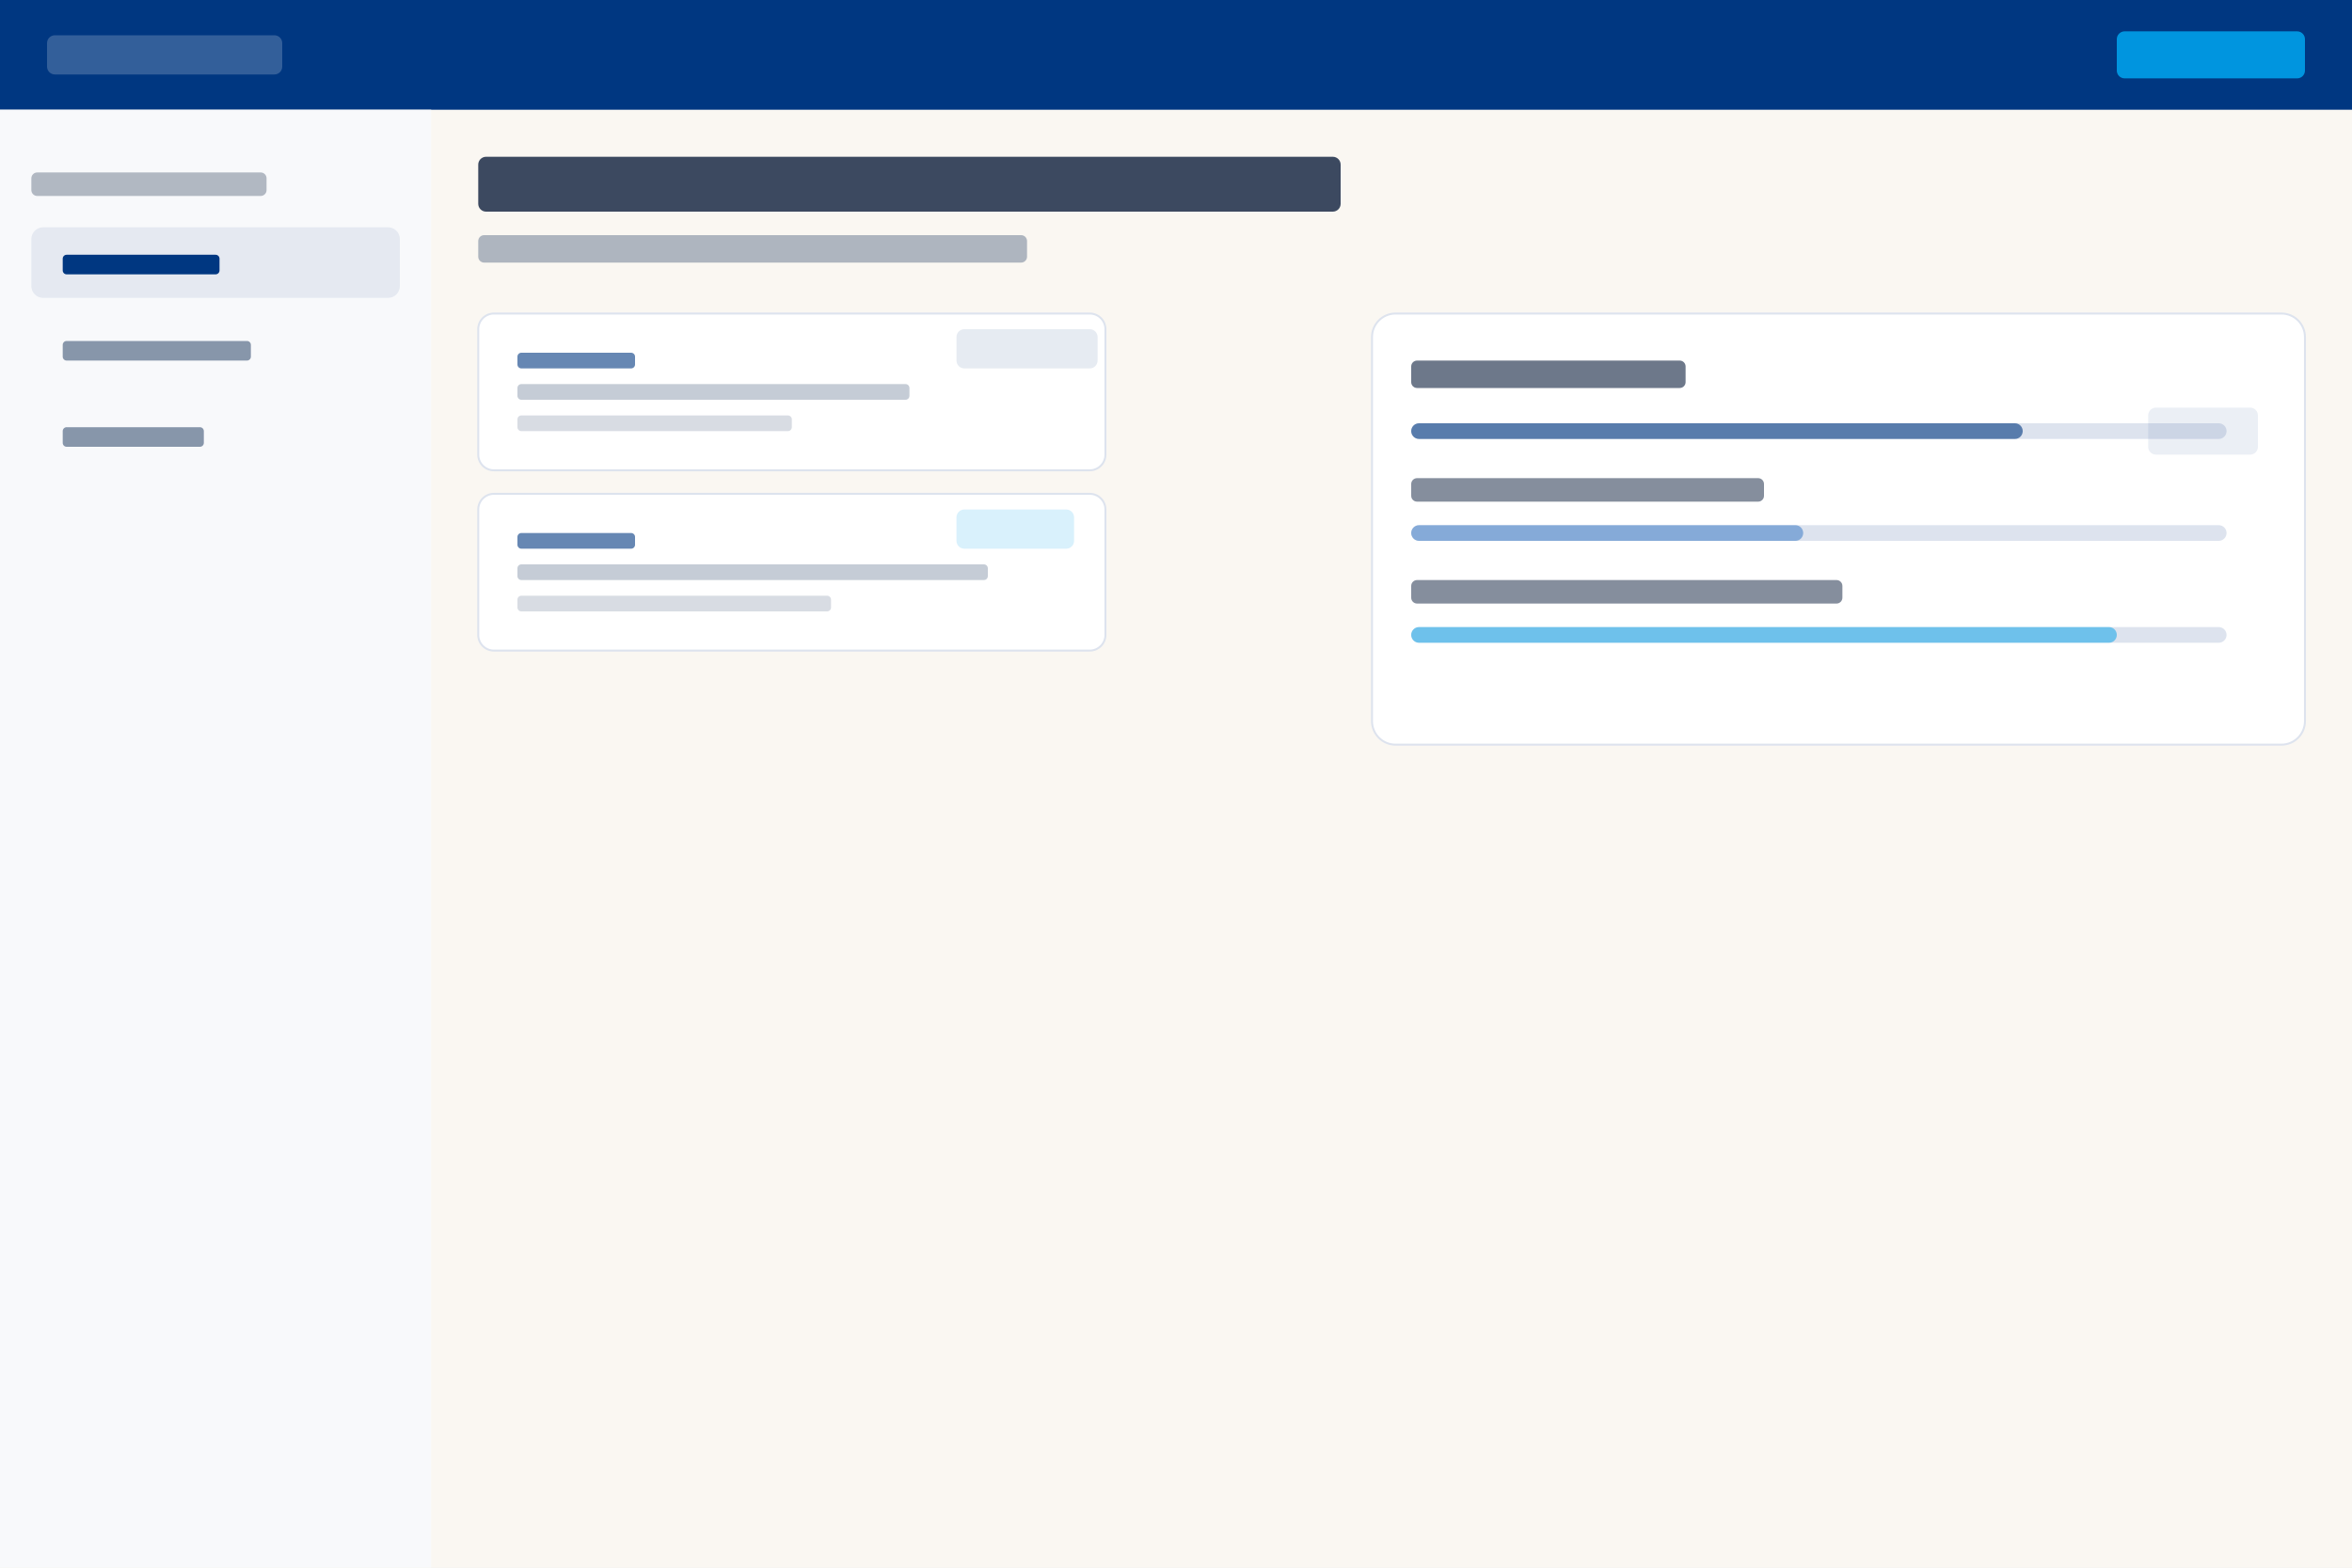
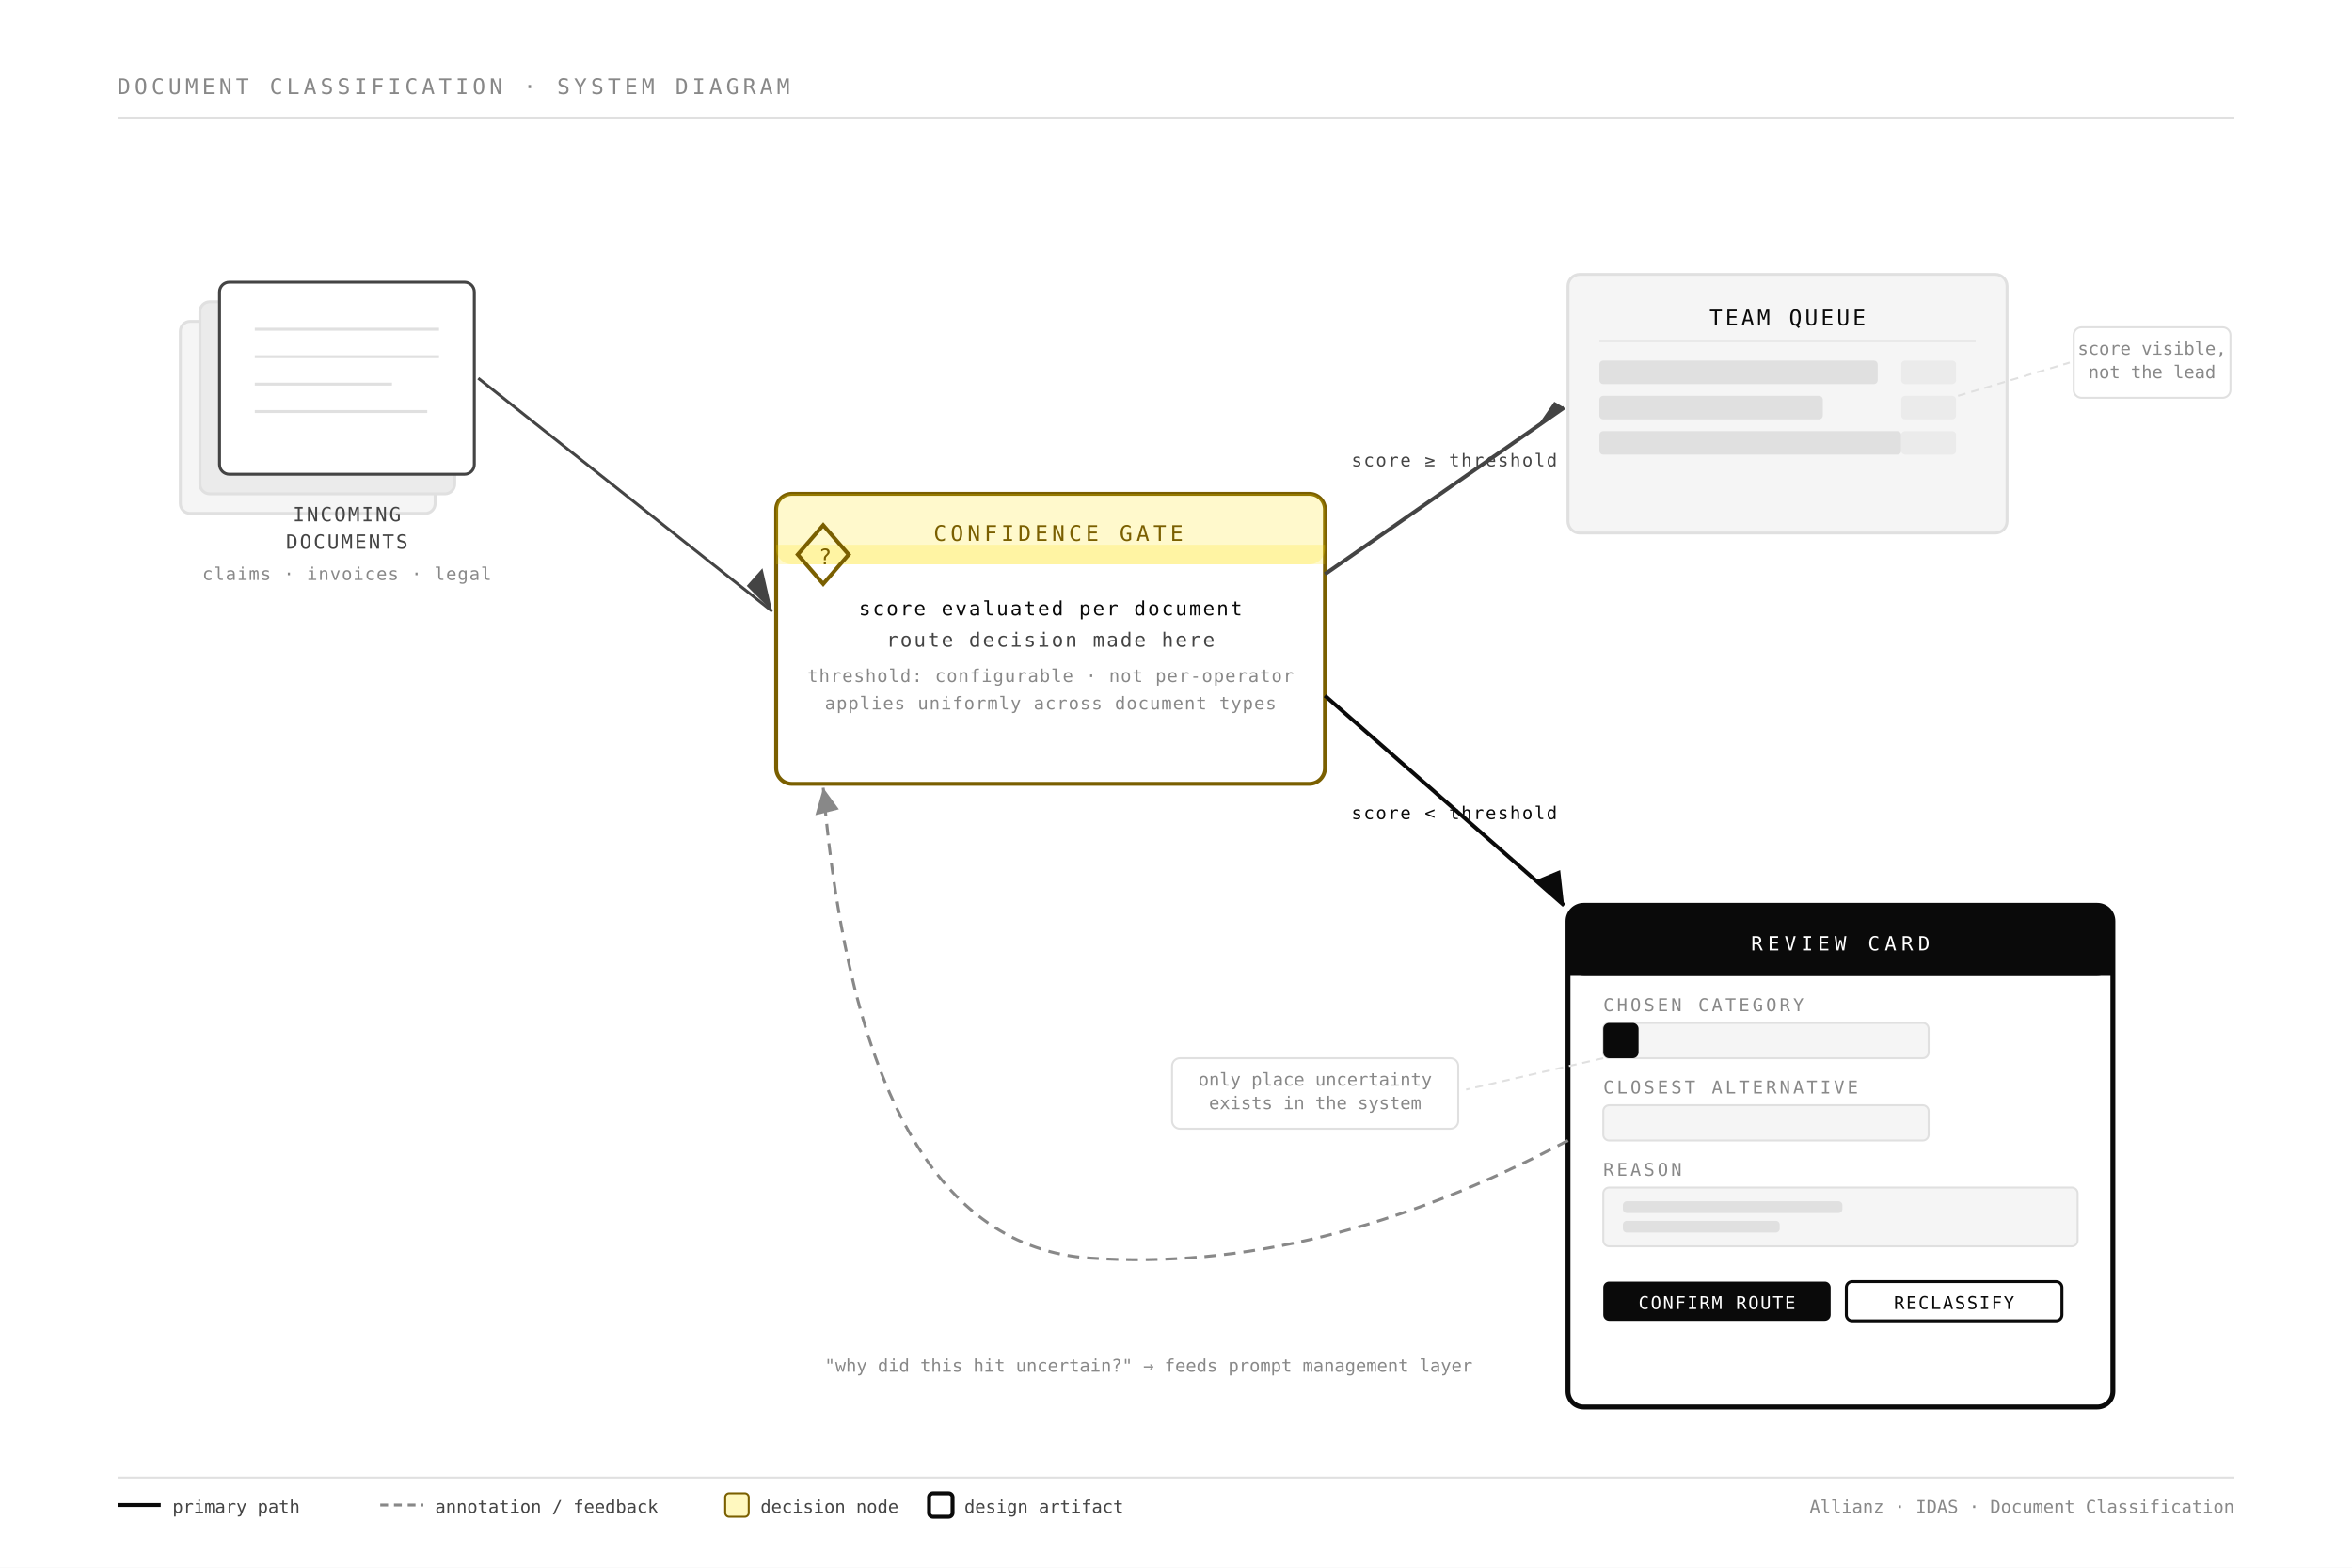
<svg xmlns="http://www.w3.org/2000/svg" width="1200" height="800" viewBox="0 0 1200 800" fill="none">
-   <rect width="1200" height="800" fill="#FAF7F2" />
-   <rect width="1200" height="56" fill="#003781" />
-   <rect x="24" y="18" width="120" height="20" rx="4" fill="white" fill-opacity="0.2" />
-   <rect x="1080" y="16" width="96" height="24" rx="4" fill="#00A0E9" fill-opacity="0.9" />
-   <rect x="0" y="56" width="220" height="744" fill="#FFFFFF" />
-   <rect x="0" y="56" width="220" height="744" fill="#003781" fill-opacity="0.03" />
-   <rect x="16" y="88" width="120" height="12" rx="3" fill="#0D1F3C" fill-opacity="0.3" />
-   <rect x="16" y="116" width="188" height="36" rx="6" fill="#003781" fill-opacity="0.08" />
-   <rect x="32" y="130" width="80" height="10" rx="2" fill="#003781" />
-   <rect x="16" y="160" width="188" height="36" rx="6" fill="transparent" />
-   <rect x="32" y="174" width="96" height="10" rx="2" fill="#3D5475" fill-opacity="0.6" />
-   <rect x="16" y="204" width="188" height="36" rx="6" fill="transparent" />
-   <rect x="32" y="218" width="72" height="10" rx="2" fill="#3D5475" fill-opacity="0.6" />
-   <rect x="244" y="80" width="440" height="28" rx="4" fill="#0D1F3C" fill-opacity="0.8" />
-   <rect x="244" y="120" width="280" height="14" rx="3" fill="#3D5475" fill-opacity="0.4" />
-   <rect x="244" y="160" width="320" height="80" rx="8" fill="white" stroke="#DDE3EE" />
-   <rect x="264" y="180" width="60" height="8" rx="2" fill="#003781" fill-opacity="0.6" />
-   <rect x="264" y="196" width="200" height="8" rx="2" fill="#3D5475" fill-opacity="0.3" />
-   <rect x="264" y="212" width="140" height="8" rx="2" fill="#3D5475" fill-opacity="0.2" />
-   <rect x="488" y="168" width="72" height="20" rx="4" fill="#003781" fill-opacity="0.1" />
-   <rect x="244" y="252" width="320" height="80" rx="8" fill="white" stroke="#DDE3EE" />
-   <rect x="264" y="272" width="60" height="8" rx="2" fill="#003781" fill-opacity="0.6" />
-   <rect x="264" y="288" width="240" height="8" rx="2" fill="#3D5475" fill-opacity="0.3" />
-   <rect x="264" y="304" width="160" height="8" rx="2" fill="#3D5475" fill-opacity="0.2" />
-   <rect x="488" y="260" width="60" height="20" rx="4" fill="#00A0E9" fill-opacity="0.15" />
-   <rect x="700" y="160" width="476" height="220" rx="12" fill="white" stroke="#DDE3EE" />
-   <rect x="720" y="184" width="140" height="14" rx="3" fill="#0D1F3C" fill-opacity="0.6" />
-   <rect x="720" y="216" width="416" height="8" rx="4" fill="#DDE3EE" />
-   <rect x="720" y="216" width="312" height="8" rx="4" fill="#003781" fill-opacity="0.6" />
-   <rect x="1096" y="208" width="56" height="24" rx="4" fill="#003781" fill-opacity="0.08" />
-   <rect x="720" y="244" width="180" height="12" rx="3" fill="#0D1F3C" fill-opacity="0.5" />
-   <rect x="720" y="268" width="416" height="8" rx="4" fill="#DDE3EE" />
-   <rect x="720" y="268" width="200" height="8" rx="4" fill="#0057B8" fill-opacity="0.4" />
-   <rect x="720" y="296" width="220" height="12" rx="3" fill="#0D1F3C" fill-opacity="0.5" />
-   <rect x="720" y="320" width="416" height="8" rx="4" fill="#DDE3EE" />
-   <rect x="720" y="320" width="360" height="8" rx="4" fill="#00A0E9" fill-opacity="0.5" />
+   <rect width="1200" height="800" fill="#FFFFFF" />
+   <text x="60" y="48" font-family="monospace" font-size="11" letter-spacing="2" fill="#888888">DOCUMENT CLASSIFICATION  ·  SYSTEM DIAGRAM</text>
+   <line x1="60" y1="60" x2="1140" y2="60" stroke="#E0E0E0" stroke-width="1" />
+   <rect x="92" y="164" width="130" height="98" rx="5" fill="#F5F5F5" stroke="#E0E0E0" stroke-width="1.5" />
+   <rect x="102" y="154" width="130" height="98" rx="5" fill="#EBEBEB" stroke="#E0E0E0" stroke-width="1.5" />
+   <rect x="112" y="144" width="130" height="98" rx="5" fill="#FFFFFF" stroke="#444444" stroke-width="1.5" />
+   <line x1="130" y1="168" x2="224" y2="168" stroke="#E0E0E0" stroke-width="1.5" />
+   <line x1="130" y1="182" x2="224" y2="182" stroke="#E0E0E0" stroke-width="1.5" />
+   <line x1="130" y1="196" x2="200" y2="196" stroke="#E0E0E0" stroke-width="1.5" />
+   <line x1="130" y1="210" x2="218" y2="210" stroke="#E0E0E0" stroke-width="1.5" />
+   <text x="177" y="266" font-family="monospace" font-size="10" letter-spacing="1" fill="#444444" text-anchor="middle">INCOMING</text>
+   <text x="177" y="280" font-family="monospace" font-size="10" letter-spacing="1" fill="#444444" text-anchor="middle">DOCUMENTS</text>
+   <text x="177" y="296" font-family="monospace" font-size="9" letter-spacing="0.5" fill="#888888" text-anchor="middle">claims · invoices · legal</text>
+   <line x1="244" y1="193" x2="394" y2="312" stroke="#444444" stroke-width="1.5" />
+   <polygon points="394,312 381,299 389,290" fill="#444444" />
+   <rect x="396" y="252" width="280" height="148" rx="8" fill="#FFFFFF" stroke="#7A5F00" stroke-width="2" />
+   <rect x="396" y="252" width="280" height="36" rx="8" fill="#FFE500" fill-opacity="0.20" />
+   <rect x="396" y="278" width="280" height="10" fill="#FFE500" fill-opacity="0.20" />
+   <polygon points="420,268 433,283 420,298 407,283" fill="none" stroke="#7A5F00" stroke-width="2" />
+   <text x="421" y="288" font-family="monospace" font-size="11" fill="#7A5F00" text-anchor="middle">?</text>
+   <text x="540" y="276" font-family="monospace" font-size="11" letter-spacing="2" fill="#7A5F00" text-anchor="middle">CONFIDENCE GATE</text>
+   <text x="536" y="314" font-family="monospace" font-size="10" letter-spacing="1" fill="#0A0A0A" text-anchor="middle">score evaluated per document</text>
+   <text x="536" y="330" font-family="monospace" font-size="10" letter-spacing="1" fill="#444444" text-anchor="middle">route decision made here</text>
+   <text x="536" y="348" font-family="monospace" font-size="9" letter-spacing="0.5" fill="#888888" text-anchor="middle">threshold: configurable · not per-operator</text>
+   <text x="536" y="362" font-family="monospace" font-size="9" letter-spacing="0.5" fill="#888888" text-anchor="middle">applies uniformly across document types</text>
+   <line x1="676" y1="293" x2="798" y2="208" stroke="#444444" stroke-width="2" />
+   <polygon points="798,208 784,218 793,205" fill="#444444" />
+   <text x="742" y="238" font-family="monospace" font-size="9" letter-spacing="0.8" fill="#444444" text-anchor="middle">score ≥ threshold</text>
+   <rect x="800" y="140" width="224" height="132" rx="6" fill="#F5F5F5" stroke="#E0E0E0" stroke-width="1.5" />
+   <text x="912" y="166" font-family="monospace" font-size="11" letter-spacing="1.5" fill="#0A0A0A" text-anchor="middle">TEAM QUEUE</text>
+   <line x1="816" y1="174" x2="1008" y2="174" stroke="#E0E0E0" stroke-width="1" />
+   <rect x="816" y="184" width="142" height="12" rx="2" fill="#E0E0E0" />
+   <rect x="970" y="184" width="28" height="12" rx="2" fill="#EBEBEB" />
+   <rect x="816" y="202" width="114" height="12" rx="2" fill="#E0E0E0" />
+   <rect x="970" y="202" width="28" height="12" rx="2" fill="#EBEBEB" />
+   <rect x="816" y="220" width="154" height="12" rx="2" fill="#E0E0E0" />
+   <rect x="970" y="220" width="28" height="12" rx="2" fill="#EBEBEB" />
+   <line x1="999" y1="202" x2="1056" y2="185" stroke="#E0E0E0" stroke-width="1" stroke-dasharray="4 3" />
+   <rect x="1058" y="167" width="80" height="36" rx="4" fill="#FFFFFF" stroke="#E0E0E0" stroke-width="1" />
+   <text x="1098" y="181" font-family="monospace" font-size="9" fill="#888888" text-anchor="middle">score visible,</text>
+   <text x="1098" y="193" font-family="monospace" font-size="9" fill="#888888" text-anchor="middle">not the lead</text>
+   <line x1="676" y1="355" x2="798" y2="462" stroke="#0A0A0A" stroke-width="2" />
+   <polygon points="798,462 784,449 796,444" fill="#0A0A0A" />
+   <text x="742" y="418" font-family="monospace" font-size="9" letter-spacing="0.8" fill="#0A0A0A" text-anchor="middle">score &lt; threshold</text>
+   <rect x="800" y="462" width="278" height="256" rx="8" fill="#FFFFFF" stroke="#0A0A0A" stroke-width="2.5" />
+   <rect x="800" y="462" width="278" height="36" rx="8" fill="#0A0A0A" />
+   <rect x="800" y="488" width="278" height="10" fill="#0A0A0A" />
+   <text x="939" y="485" font-family="monospace" font-size="10" letter-spacing="2.5" fill="#FFFFFF" text-anchor="middle">REVIEW CARD</text>
+   <text x="818" y="516" font-family="monospace" font-size="9" letter-spacing="1.5" fill="#888888">CHOSEN CATEGORY</text>
+   <rect x="818" y="522" width="166" height="18" rx="3" fill="#F5F5F5" stroke="#E0E0E0" stroke-width="1" />
+   <rect x="818" y="522" width="18" height="18" rx="3" fill="#0A0A0A" />
+   <text x="818" y="558" font-family="monospace" font-size="9" letter-spacing="1.5" fill="#888888">CLOSEST ALTERNATIVE</text>
+   <rect x="818" y="564" width="166" height="18" rx="3" fill="#F5F5F5" stroke="#E0E0E0" stroke-width="1" />
+   <text x="818" y="600" font-family="monospace" font-size="9" letter-spacing="1.5" fill="#888888">REASON</text>
+   <rect x="818" y="606" width="242" height="30" rx="3" fill="#F5F5F5" stroke="#E0E0E0" stroke-width="1" />
+   <rect x="828" y="613" width="112" height="6" rx="2" fill="#E0E0E0" />
+   <rect x="828" y="623" width="80" height="6" rx="2" fill="#E0E0E0" />
+   <rect x="818" y="654" width="116" height="20" rx="3" fill="#0A0A0A" />
+   <text x="876" y="668" font-family="monospace" font-size="9" letter-spacing="0.8" fill="#FFFFFF" text-anchor="middle">CONFIRM ROUTE</text>
+   <rect x="942" y="654" width="110" height="20" rx="3" fill="#FFFFFF" stroke="#0A0A0A" stroke-width="1.5" />
+   <text x="997" y="668" font-family="monospace" font-size="9" letter-spacing="0.8" fill="#0A0A0A" text-anchor="middle">RECLASSIFY</text>
+   <line x1="818" y1="540" x2="748" y2="556" stroke="#E0E0E0" stroke-width="1" stroke-dasharray="4 3" />
+   <rect x="598" y="540" width="146" height="36" rx="4" fill="#FFFFFF" stroke="#E0E0E0" stroke-width="1" />
+   <text x="671" y="554" font-family="monospace" font-size="9" fill="#888888" text-anchor="middle">only place uncertainty</text>
+   <text x="671" y="566" font-family="monospace" font-size="9" fill="#888888" text-anchor="middle">exists in the system</text>
+   <path d="M 800 582 Q 672 650 556 642 Q 440 634 420 402" stroke="#888888" stroke-width="1.5" stroke-dasharray="6 4" fill="none" />
+   <polygon points="420,402 416,416 428,413" fill="#888888" />
+   <text x="586" y="700" font-family="monospace" font-size="9" fill="#888888" text-anchor="middle">"why did this hit uncertain?"  →  feeds prompt management layer</text>
+   <line x1="60" y1="754" x2="1140" y2="754" stroke="#E0E0E0" stroke-width="1" />
+   <line x1="60" y1="768" x2="82" y2="768" stroke="#0A0A0A" stroke-width="2" />
+   <text x="88" y="772" font-family="monospace" font-size="9" fill="#444444">primary path</text>
+   <line x1="194" y1="768" x2="216" y2="768" stroke="#888888" stroke-width="1.5" stroke-dasharray="4 3" />
+   <text x="222" y="772" font-family="monospace" font-size="9" fill="#444444">annotation / feedback</text>
+   <rect x="370" y="762" width="12" height="12" rx="2" fill="#FFE500" fill-opacity="0.25" stroke="#7A5F00" stroke-width="1" />
+   <text x="388" y="772" font-family="monospace" font-size="9" fill="#444444">decision node</text>
+   <rect x="474" y="762" width="12" height="12" rx="2" fill="#FFFFFF" stroke="#0A0A0A" stroke-width="2" />
+   <text x="492" y="772" font-family="monospace" font-size="9" fill="#444444">design artifact</text>
+   <text x="1140" y="772" font-family="monospace" font-size="9" fill="#888888" text-anchor="end">Allianz · IDAS · Document Classification</text>
</svg>
